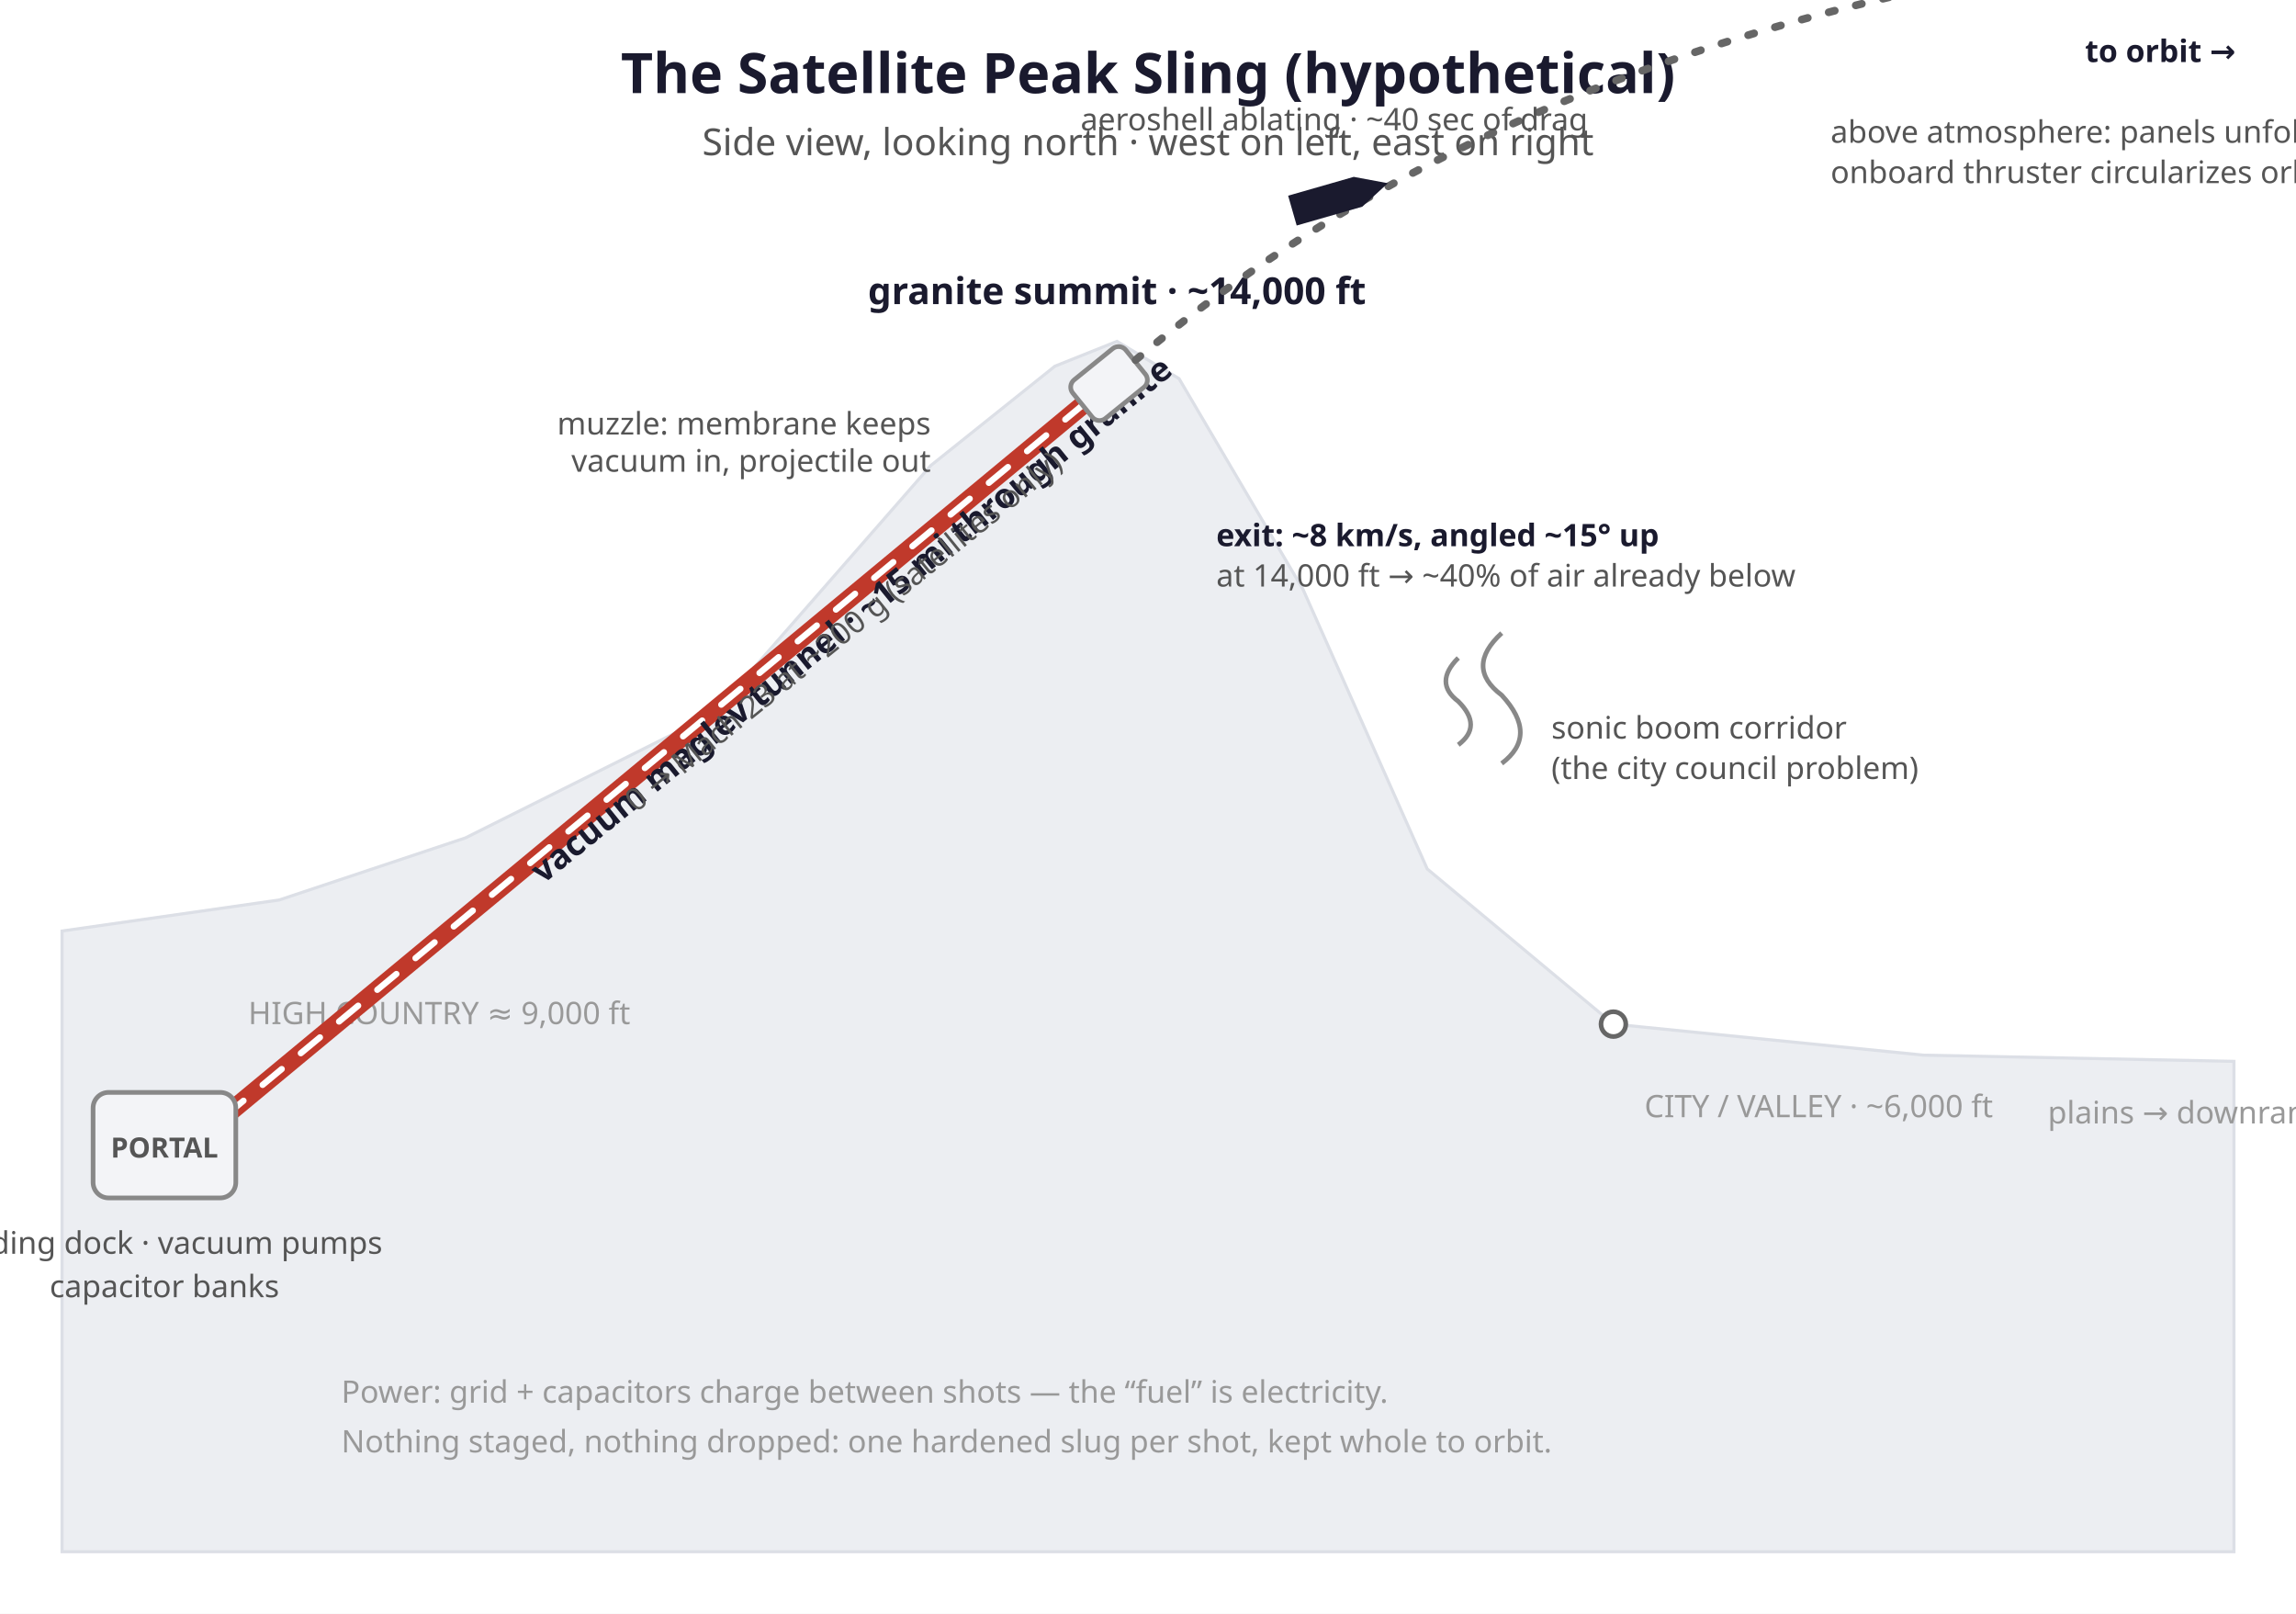
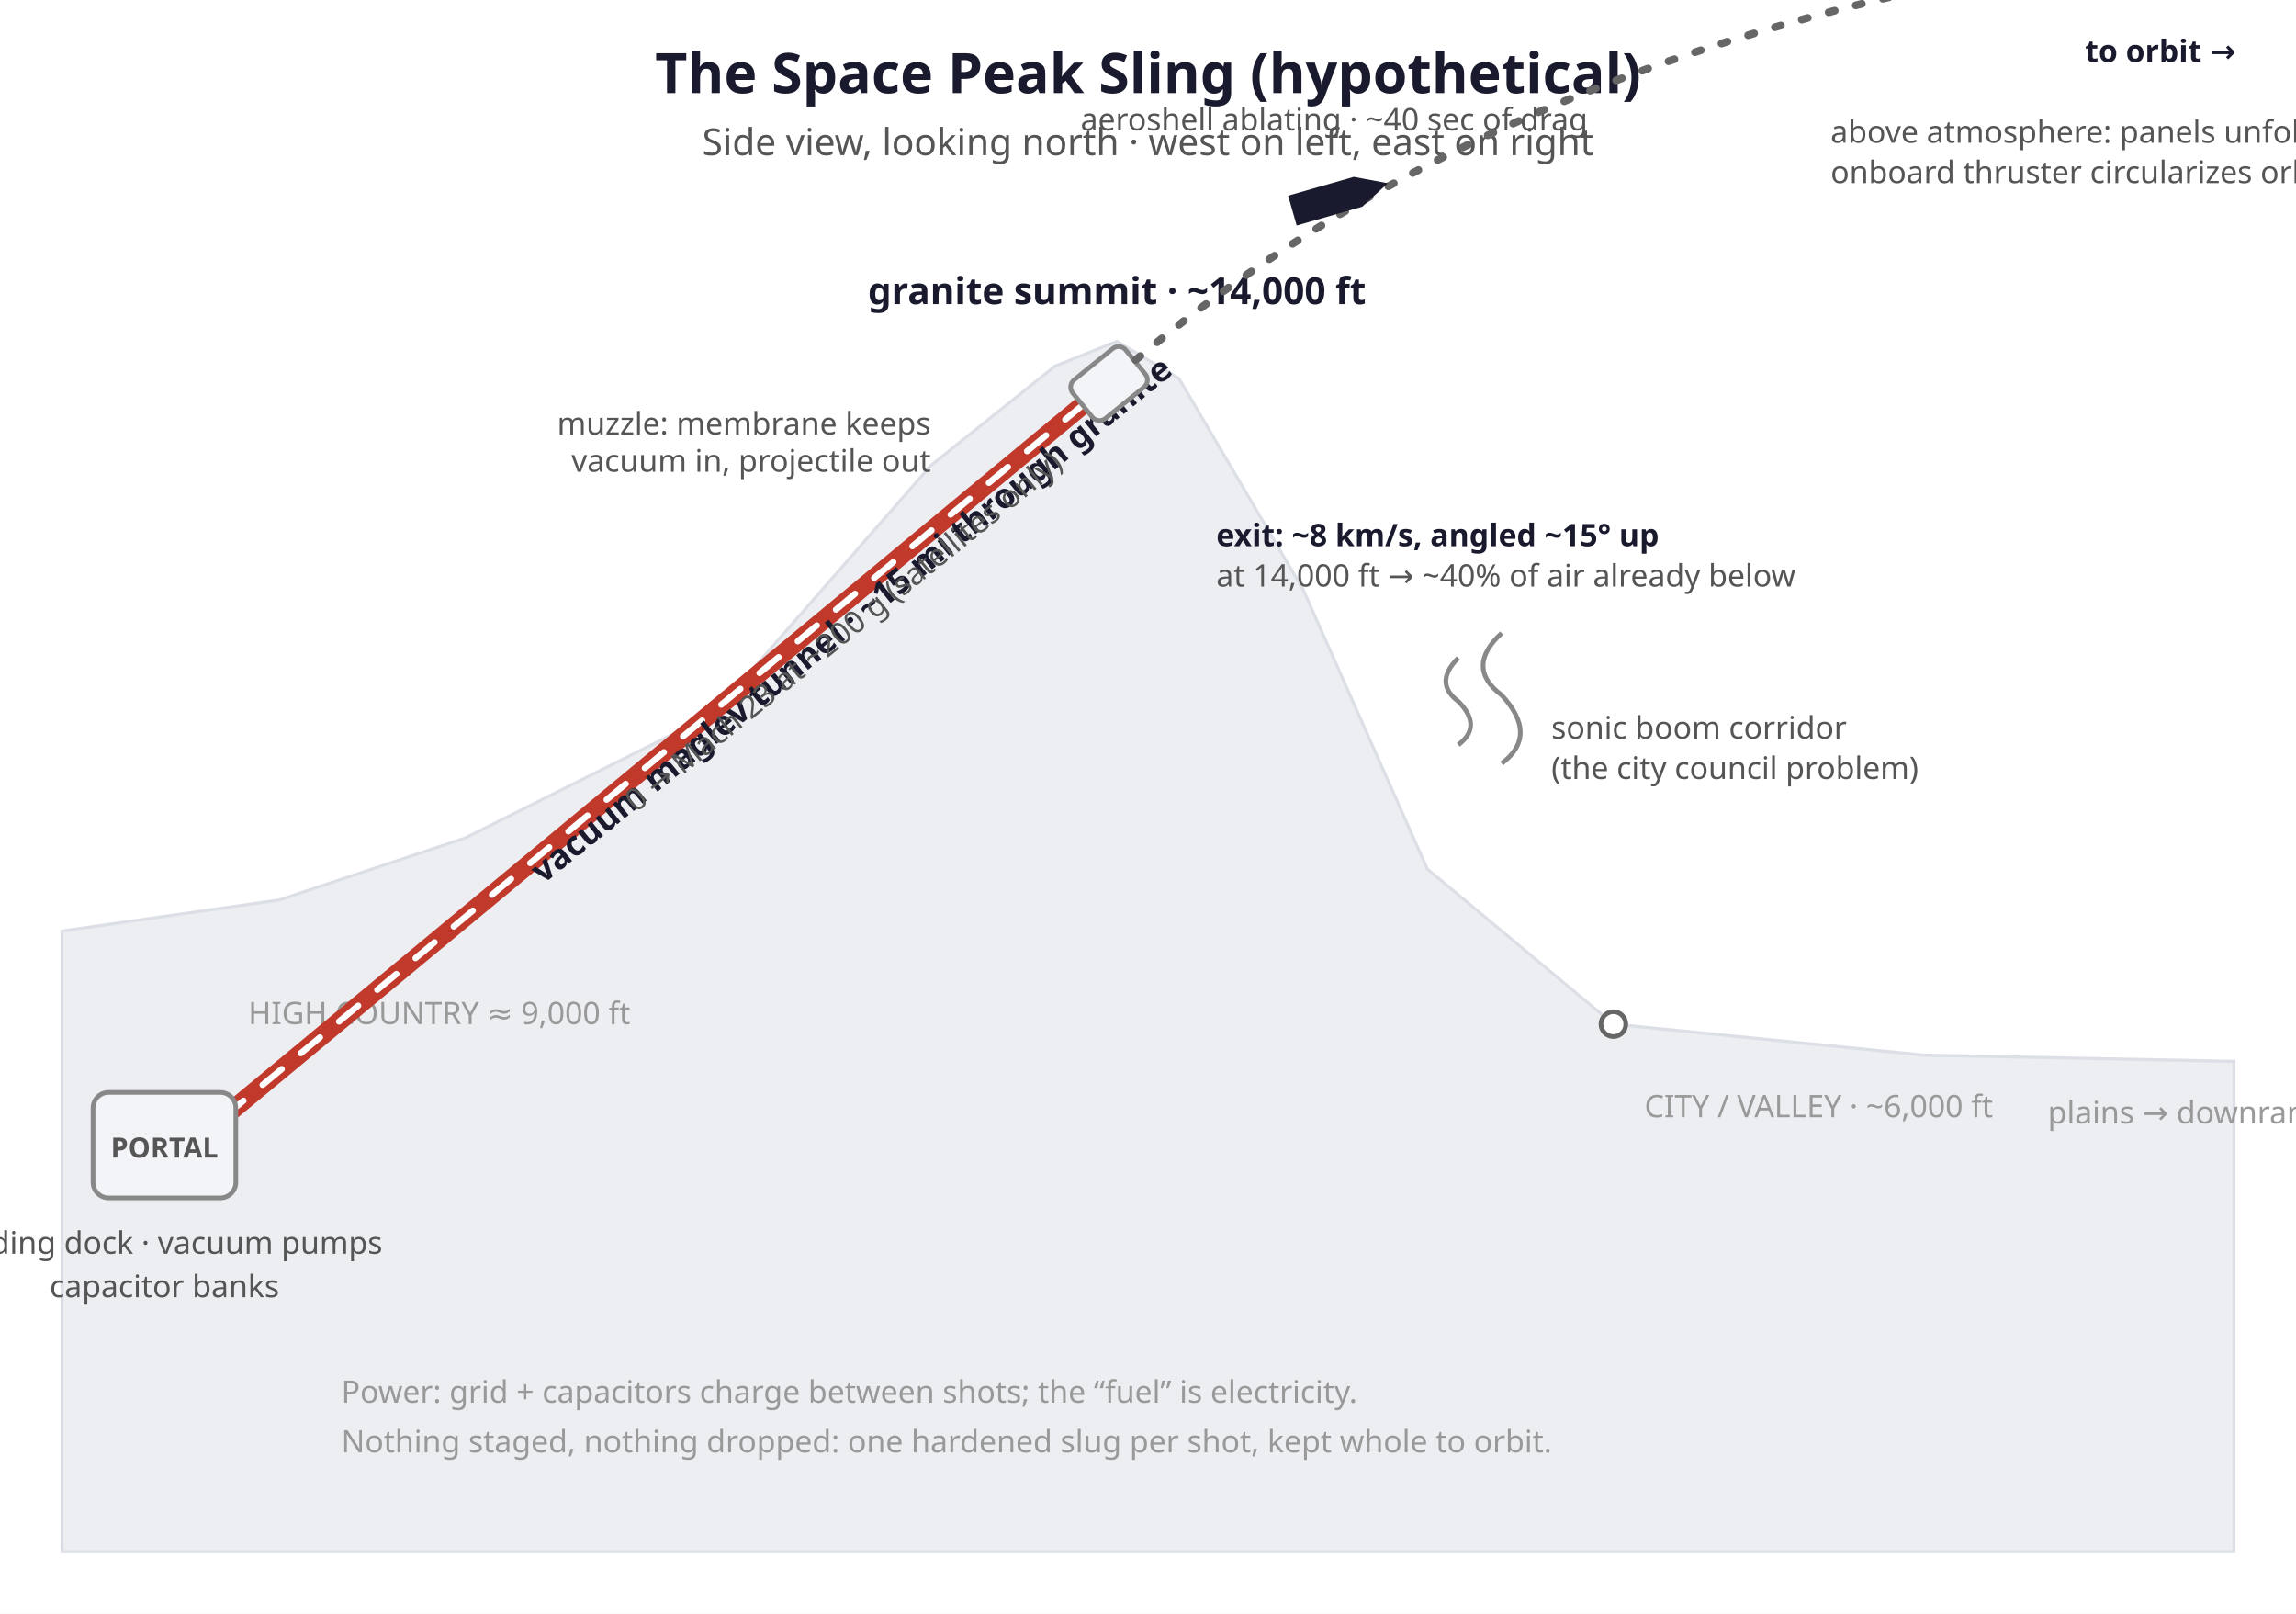
<svg xmlns="http://www.w3.org/2000/svg" viewBox="0 0 740 520" font-family="system-ui, sans-serif">
  <rect width="740" height="520" fill="#ffffff" />
-   <text x="370" y="30" text-anchor="middle" font-size="18" font-weight="700" fill="#1a1a2e">The Satellite Peak Sling (hypothetical)</text>
+   <text x="370" y="30" text-anchor="middle" font-size="18" font-weight="700" fill="#1a1a2e">The Space Peak Sling (hypothetical)</text>
  <text x="370" y="50" text-anchor="middle" font-size="12" fill="#555">Side view, looking north · west on left, east on right</text>
  <path d="M 20 300 L 90 290 L 150 270 L 230 230 L 300 150 L 340 118 L 360 110 L 380 122 L 420 190 L 460 280 L 520 330 L 620 340 L 720 342 L 720 500 L 20 500 Z" fill="#eceef2" stroke="#dcdfe6" stroke-width="1" />
  <text x="80" y="330" font-size="10" fill="#999">HIGH COUNTRY ≈ 9,000 ft</text>
  <text x="360" y="98" text-anchor="middle" font-size="12" font-weight="700" fill="#1a1a2e">granite summit · ~14,000 ft</text>
  <text x="530" y="360" font-size="10" fill="#999">CITY / VALLEY · ~6,000 ft</text>
  <text x="660" y="362" font-size="10" fill="#999">plains → downrange</text>
  <circle cx="520" cy="330" r="4" fill="#fff" stroke="#666" stroke-width="1.5" />
  <line x1="60" y1="370" x2="352" y2="128" stroke="#c0392b" stroke-width="6" stroke-linecap="round" />
  <line x1="60" y1="370" x2="352" y2="128" stroke="#ffffff" stroke-width="2" stroke-dasharray="8 8" stroke-linecap="round" />
  <rect x="30" y="352" width="46" height="34" rx="5" fill="#f3f4f7" stroke="#888" stroke-width="1.5" />
  <text x="53" y="373" text-anchor="middle" font-size="9" font-weight="600" fill="#555">PORTAL</text>
  <text x="53" y="404" text-anchor="middle" font-size="10" fill="#555">loading dock · vacuum pumps</text>
  <text x="53" y="418" text-anchor="middle" font-size="10" fill="#555">capacitor banks</text>
  <text x="175" y="285" font-size="11" font-weight="600" fill="#1a1a2e" transform="rotate(-39 175 285)">vacuum maglev tunnel · ~15 mi through granite</text>
  <text x="205" y="262" font-size="10" fill="#555" transform="rotate(-39 205 262)">0 → Mach 23 at ~200 g (satellites only)</text>
  <g transform="translate(352,128) rotate(-39)">
    <rect x="-4" y="-8" width="22" height="16" rx="3" fill="#f3f4f7" stroke="#888" stroke-width="1.5" />
  </g>
  <text x="300" y="140" text-anchor="end" font-size="10" fill="#555">muzzle: membrane keeps</text>
  <text x="300" y="152" text-anchor="end" font-size="10" fill="#555">vacuum in, projectile out</text>
  <path d="M 366 116 C 480 20, 620 -10, 730 -20" fill="none" stroke="#666" stroke-width="2.5" stroke-dasharray="2 7" stroke-linecap="round" />
  <g transform="translate(430,64) rotate(-16)">
    <path d="M -14 -5 L 8 -5 L 18 0 L 8 5 L -14 5 Z" fill="#1a1a2e" />
  </g>
  <text x="430" y="42" text-anchor="middle" font-size="10" fill="#555">aeroshell ablating · ~40 sec of drag</text>
  <text x="590" y="46" font-size="10" fill="#555">above atmosphere: panels unfold,</text>
  <text x="590" y="59" font-size="10" fill="#555">onboard thruster circularizes orbit</text>
  <text x="672" y="20" font-size="10" font-weight="600" fill="#1a1a2e">to orbit →</text>
  <text x="392" y="176" font-size="10" font-weight="600" fill="#1a1a2e">exit: ~8 km/s, angled ~15° up</text>
  <text x="392" y="189" font-size="10" fill="#555">at 14,000 ft → ~40% of air already below</text>
  <path d="M 470 240 q 8 -6 0 -14 q -8 -6 0 -14" fill="none" stroke="#888" stroke-width="1.5" />
  <path d="M 484 246 q 12 -9 0 -22 q -12 -9 0 -20" fill="none" stroke="#888" stroke-width="1.5" />
  <text x="500" y="238" font-size="10" fill="#555">sonic boom corridor</text>
  <text x="500" y="251" font-size="10" fill="#555">(the city council problem)</text>
-   <text x="110" y="452" font-size="10" fill="#999">Power: grid + capacitors charge between shots — the “fuel” is electricity.</text>
+   <text x="110" y="452" font-size="10" fill="#999">Power: grid + capacitors charge between shots; the “fuel” is electricity.</text>
  <text x="110" y="468" font-size="10" fill="#999">Nothing staged, nothing dropped: one hardened slug per shot, kept whole to orbit.</text>
</svg>
